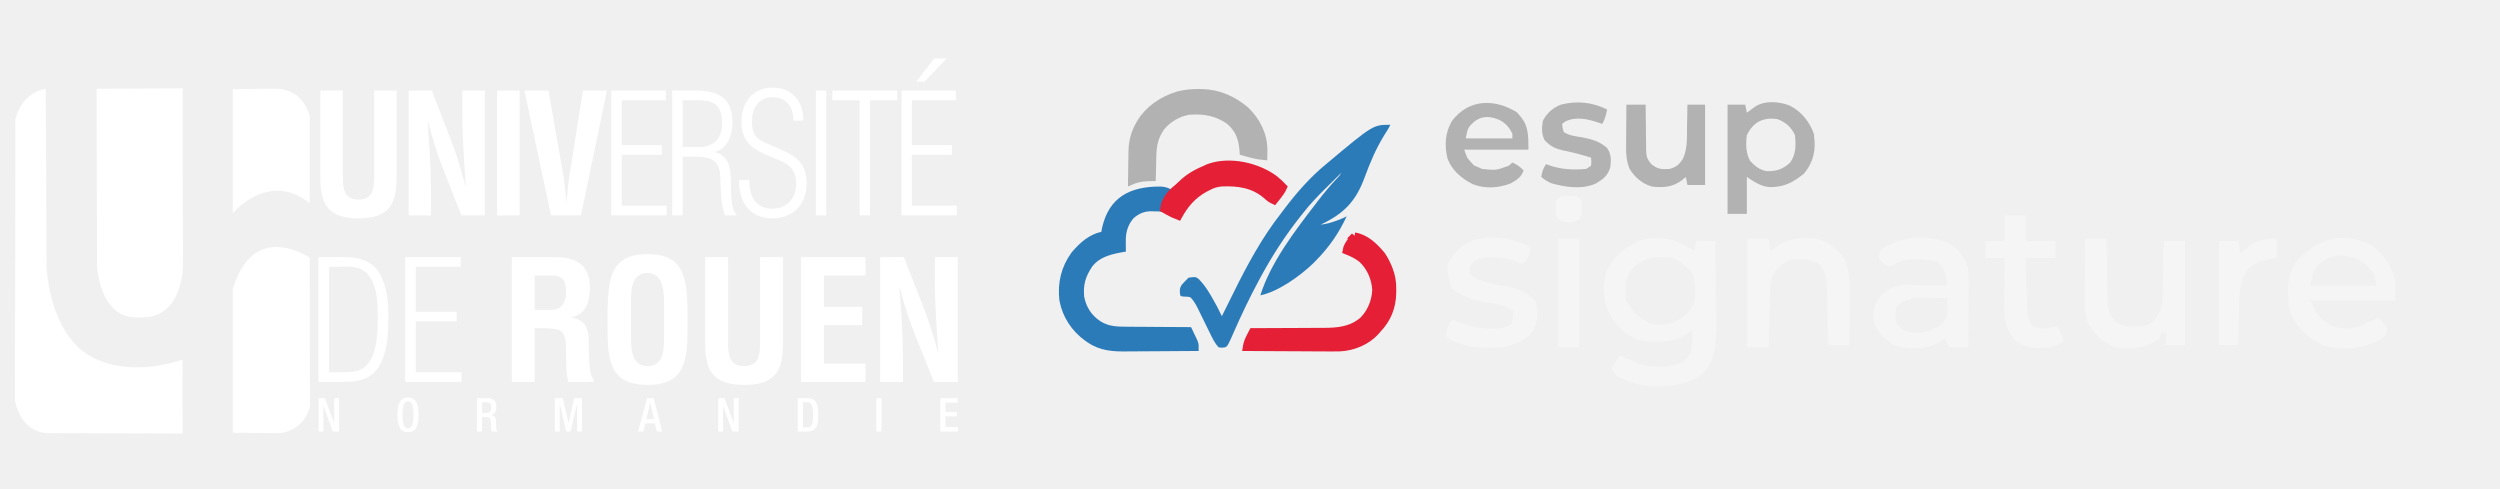
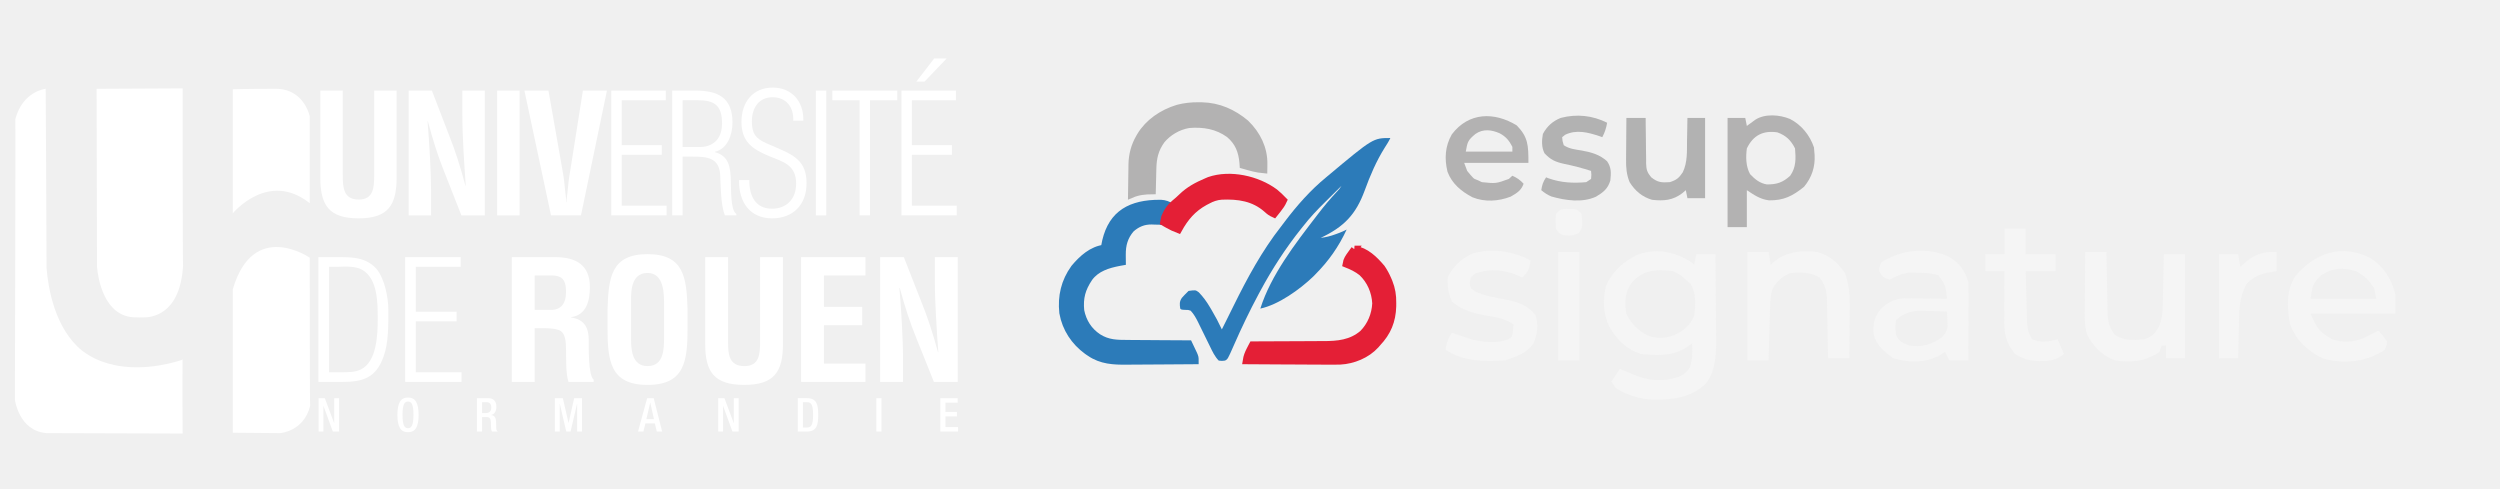
<svg xmlns="http://www.w3.org/2000/svg" width="200mm" height="39.113mm" viewBox="0 0 200 39.113" version="1.1" id="svg3774" xml:space="preserve">
  <defs id="defs3768">
    <clipPath clipPathUnits="userSpaceOnUse" id="clipPath51">
      <path d="m 553.989,100.385 c 5.358,1.921 8.458,4.917 11,10 0.528,6.219 0.725,11.734 -3,17 -4.585,4.241 -8.448,5.48 -14.578,5.41 -4.411,-0.747 -7.407,-3.211 -10.422,-6.41 -2.645,-4.848 -2.706,-10.584 -2,-16 3.972,-8.25 10.187,-11.297 19,-10 z" fill="#040404" id="path51" style="display:none;fill:#040404;fill-opacity:1" />
      <path id="lpe_path-effect51" style="fill:#040404;fill-opacity:1" class="powerclip" d="m 517.989,84.811 h 64.239 v 79.574 h -64.239 z m 36,15.574 c -8.813,-1.297 -15.028,1.75 -19,10 -0.706,5.416 -0.645,11.152 2,16 3.015,3.199 6.01,5.663 10.422,6.41 6.13,0.07 9.993,-1.169 14.578,-5.41 3.725,-5.266 3.528,-10.781 3,-17 -2.542,-5.083 -5.642,-8.079 -11,-10 z" />
    </clipPath>
    <clipPath clipPathUnits="userSpaceOnUse" id="clipPath52">
      <path d="m 381.176,101.01 c 3.81,2.079 5.819,4.471 7.812,8.375 0,0.99 0,1.98 0,3 -9.57,0 -19.14,0 -29,0 1.04,-6.24 1.441,-7.183 6,-11 4.769,-3.338 10.087,-2.655 15.188,-0.375 z" fill="#080808" id="path52" style="display:none" />
      <path id="lpe_path-effect52" class="powerclip" d="m 342.477,85.295 h 61.512 v 62.588 h -61.512 z m 38.7,15.716 c -5.101,-2.28 -10.419,-2.963 -15.188,0.375 -4.559,3.817 -4.96,4.76 -6,11 9.86,0 19.43,0 29,0 0,-1.02 0,-2.01 0,-3 -1.994,-3.904 -4.002,-6.296 -7.812,-8.375 z" />
    </clipPath>
    <clipPath clipPathUnits="userSpaceOnUse" id="clipPath53">
      <path d="m 456.989,221.385 c 3.5,1.688 3.5,1.688 6,4 0.784,0.66 1.567,1.32 2.375,2 2.62,4.837 2.325,9.629 1.625,15 -2.116,4.937 -5.065,7.19 -9.855,9.305 -4.168,1.352 -7.857,1.567 -12.062,-0.035 -4.639,-2.423 -7.755,-5.615 -10.082,-10.27 -0.653,-5.106 -0.786,-9.575 2.188,-13.938 5.209,-6.73 11.872,-7.032 19.812,-6.062 z" fill="#050505" id="path53" style="display:none" />
      <path id="lpe_path-effect53" class="powerclip" d="m 419.514,207.033 h 62.814 v 79.851 h -62.814 z m 37.475,14.352 v -4e-5 c -7.941,-0.97 -14.604,-0.668 -19.812,6.062 -2.974,4.362 -2.841,8.832 -2.188,13.938 2.327,4.654 5.443,7.846 10.082,10.27 4.206,1.602 7.894,1.387 12.062,0.035 4.79,-2.115 7.74,-4.368 9.855,-9.305 0.7,-5.371 0.995,-10.163 -1.625,-15 -0.807,-0.68 -1.591,-1.34 -2.375,-2 -2.5,-2.312 -2.5,-2.312 -6,-4 z" />
    </clipPath>
    <clipPath clipPathUnits="userSpaceOnUse" id="clipPath54">
      <path d="m 577.364,240.135 c 1.247,0.027 1.247,0.027 2.52,0.055 2.036,0.047 4.071,0.119 6.105,0.195 0.059,1.438 0.102,2.877 0.137,4.316 0.038,1.202 0.038,1.202 0.077,2.428 -0.214,2.256 -0.214,2.256 -2.401,5.193 -5.096,3.737 -9.557,4.909 -15.812,4.062 -4.569,-2.139 -4.569,-2.139 -6,-5 -0.438,-3.375 -0.438,-3.375 0,-7 4.934,-4.468 9.087,-4.511 15.375,-4.25 z" fill="#0e0e0e" id="path54" style="display:none" />
      <path id="lpe_path-effect54" class="powerclip" d="m 546.333,206.786 h 54.759 v 62.128 h -54.759 z m 31.031,33.349 v 1e-5 c -6.288,-0.261 -10.441,-0.218 -15.375,4.25 -0.438,3.625 -0.438,3.625 0,7 1.431,2.861 1.431,2.861 6,5 6.256,0.847 10.717,-0.326 15.812,-4.062 2.188,-2.938 2.188,-2.938 2.401,-5.193 -0.039,-1.226 -0.039,-1.226 -0.077,-2.428 -0.035,-1.439 -0.077,-2.878 -0.137,-4.316 -2.035,-0.077 -4.07,-0.149 -6.105,-0.195 -1.272,-0.028 -1.272,-0.028 -2.52,-0.055 z" />
    </clipPath>
    <clipPath clipPathUnits="userSpaceOnUse" id="clipPath55">
      <path d="m 778.614,221.51 c 4.076,2.264 5.763,4.034 8.375,7.875 0.33,1.65 0.66,3.3 1,5 -10.23,0 -20.46,0 -31,0 1.2,-7.2 1.2,-7.2 5,-11 5.684,-3.663 10.227,-3.861 16.625,-1.875 z" fill="#0d0e0d" id="path55" style="display:none" />
      <path id="lpe_path-effect55" class="powerclip" d="m 741.382,206.968 h 60.607 v 61.981 h -60.607 z m 37.231,14.542 c -6.398,-1.986 -10.941,-1.788 -16.625,1.875 -3.8,3.8 -3.8,3.8 -5,11 10.54,0 20.77,0 31,0 -0.34,-1.7 -0.67,-3.35 -1,-5 -2.612,-3.841 -4.299,-5.611 -8.375,-7.875 z" />
    </clipPath>
  </defs>
  <g id="layer1" transform="translate(-20.52172,-9.836287)">
    <g id="g515" transform="matrix(0.8872412,0,0,0.8872412,9.13868,4.367401)" style="fill:#ffffff">
      <polygon points="42.001,42.773 41.992,42.773 41.992,45.075 41.555,45.075 41.555,42.066 42.118,42.066 42.956,44.308 42.965,44.308 42.965,42.066 43.402,42.066 43.402,45.075 42.839,45.075 " fill="#222221" id="polygon445" style="fill:#ffffff" />
      <g id="g451" style="fill:#ffffff">
        <path d="m 50.111,43.558 c 0,-1.011 -0.217,-1.188 -0.493,-1.188 -0.275,0 -0.494,0.177 -0.494,1.188 0,1.036 0.218,1.214 0.494,1.214 0.275,0 0.493,-0.178 0.493,-1.214 m -1.448,0.012 c 0,-1.074 0.291,-1.563 0.956,-1.563 0.664,0 0.955,0.489 0.955,1.563 0,1.074 -0.29,1.565 -0.955,1.565 -0.664,0 -0.956,-0.49 -0.956,-1.565" fill="#222221" id="path447" style="fill:#ffffff" />
        <path d="m 56.664,43.407 c 0.295,0 0.462,-0.186 0.462,-0.49 0,-0.32 -0.133,-0.488 -0.437,-0.488 h -0.393 v 0.978 z m -0.83,-1.341 h 1.02 c 0.405,0 0.734,0.211 0.734,0.776 0,0.388 -0.167,0.688 -0.482,0.738 v 0.007 c 0.286,0.03 0.437,0.194 0.453,0.615 0.004,0.195 0.009,0.431 0.016,0.611 0.009,0.148 0.076,0.22 0.137,0.262 H 57.191 c -0.046,-0.056 -0.065,-0.147 -0.078,-0.266 -0.016,-0.182 -0.012,-0.349 -0.02,-0.569 -0.007,-0.328 -0.105,-0.472 -0.421,-0.472 h -0.377 v 1.306 h -0.462 z" fill="#222221" id="path449" style="fill:#ffffff" />
      </g>
      <polygon points="62.86,42.066 63.581,42.066 64.091,44.296 64.1,44.296 64.601,42.066 65.306,42.066 65.306,45.075 64.869,45.075 64.869,42.572 64.86,42.572 64.277,45.075 63.888,45.075 63.306,42.572 63.297,42.572 63.297,45.075 62.86,45.075 " fill="#222221" id="polygon453" style="fill:#ffffff" />
      <path d="m 71.796,43.954 -0.332,-1.483 h -0.007 l -0.344,1.483 z m -0.615,-1.888 h 0.59 l 0.762,3.009 H 72.052 l -0.179,-0.737 h -0.846 l -0.186,0.737 H 70.359 Z" fill="#222221" id="path455" style="fill:#ffffff" />
      <polygon points="78.033,42.773 78.025,42.773 78.025,45.075 77.588,45.075 77.588,42.066 78.15,42.066 78.988,44.308 78.997,44.308 78.997,42.066 79.434,42.066 79.434,45.075 78.871,45.075 " fill="#222221" id="polygon457" style="fill:#ffffff" />
      <path d="m 85.225,44.713 h 0.38 c 0.382,0 0.538,-0.262 0.538,-1.142 0,-0.848 -0.137,-1.142 -0.538,-1.142 H 85.225 Z m -0.462,-2.648 h 0.821 c 0.908,0 1.021,0.616 1.021,1.505 0,0.889 -0.114,1.504 -1.021,1.504 h -0.821 z" fill="#222221" id="path459" style="fill:#ffffff" />
      <rect x="91.847" y="42.066" width="0.462" height="3.009" fill="#222221" id="rect461" style="fill:#ffffff" />
      <polygon points="98.079,44.67 99.213,44.67 99.213,45.075 97.617,45.075 97.617,42.066 99.18,42.066 99.18,42.471 98.079,42.471 98.079,43.306 99.115,43.306 99.115,43.709 98.079,43.709 " fill="#222221" id="polygon463" style="fill:#ffffff" />
      <g id="g469" style="fill:#ffffff">
        <path d="m 46.568,14.332 h 2.024 v 7.845 c 0,2.491 -0.78,3.675 -3.425,3.675 -2.675,0 -3.455,-1.184 -3.455,-3.675 v -7.845 h 2.024 v 7.665 c 0,1.081 0.072,2.161 1.445,2.161 1.315,0 1.388,-1.081 1.388,-2.161 z" fill="#222221" id="path465" style="fill:#ffffff" />
        <path d="m 54.519,14.332 h 2.024 v 11.251 h -2.11 l -1.576,-4.006 c -0.535,-1.335 -0.968,-2.699 -1.445,-4.47 h -0.03 c 0.073,0.93 0.159,2.071 0.217,3.211 0.057,1.125 0.101,2.25 0.101,3.15 v 2.115 H 49.677 V 14.332 h 2.095 l 1.576,4.095 c 0.52,1.305 0.953,2.64 1.445,4.47 h 0.03 c -0.073,-1.02 -0.144,-2.115 -0.203,-3.195 -0.058,-1.081 -0.101,-2.16 -0.101,-3.165 z" fill="#222221" id="path467" style="fill:#ffffff" />
      </g>
      <rect x="57.656" y="14.332" width="2.023" height="11.251" fill="#222221" id="rect471" style="fill:#ffffff" />
      <path d="m 65.389,14.332 h 2.168 L 65.215,25.582 H 62.513 L 60.114,14.332 h 2.168 l 1.271,7.215 c 0.116,0.63 0.189,1.274 0.246,1.92 0.03,0.3 0.088,0.615 0.088,0.93 h 0.028 c 0,-0.315 0.058,-0.63 0.086,-0.93 0.058,-0.646 0.131,-1.29 0.246,-1.92 z" fill="#222221" id="path473" style="fill:#ffffff" />
      <polygon points="68.888,20.121 68.888,24.711 72.934,24.711 72.934,25.582 67.948,25.582 67.948,14.331 72.862,14.331 72.862,15.202 68.888,15.202 68.888,19.252 72.501,19.252 72.501,20.121 " fill="#222221" id="polygon475" style="fill:#ffffff" />
      <g id="g481" style="fill:#ffffff">
        <path d="m 74.38,19.417 h 1.647 c 0.319,0 1.908,-0.121 1.908,-2.13 0,-1.651 -0.722,-2.086 -2.197,-2.086 h -1.358 z m 0,0.869 v 5.295 H 73.44 V 14.332 h 2.096 c 1.981,0 3.339,0.599 3.339,2.88 0,1.095 -0.448,2.385 -1.589,2.64 v 0.03 c 1.257,0.33 1.43,1.335 1.445,2.745 0.03,0.54 -0.043,2.52 0.491,2.82 v 0.135 h -1.026 c -0.405,-0.945 -0.375,-2.865 -0.433,-3.69 -0.101,-1.5 -1.185,-1.605 -2.414,-1.605 z" fill="#222221" id="path477" style="fill:#ffffff" />
        <path d="m 82.778,19.447 c 1.59,0.69 2.776,1.2 2.776,3.24 0,1.935 -1.215,3.165 -3.108,3.165 -1.981,0 -3.02,-1.455 -2.977,-3.45 h 0.925 c -0.015,1.41 0.549,2.58 2.038,2.58 1.316,0 2.183,-0.869 2.183,-2.265 0,-1.694 -1.185,-1.965 -2.429,-2.475 -1.46,-0.6 -2.501,-1.276 -2.501,-3.075 0,-1.83 1.056,-3.106 2.819,-3.106 1.69,0 2.804,1.215 2.76,2.985 h -0.91 c 0.058,-1.245 -0.651,-2.114 -1.865,-2.114 -1.229,0 -1.865,0.945 -1.865,2.175 0,1.11 0.347,1.545 1.315,1.979 z" fill="#222221" id="path479" style="fill:#ffffff" />
      </g>
      <rect x="86.392" y="14.332" width="0.94" height="11.251" fill="#222221" id="rect483" style="fill:#ffffff" />
      <polygon points="87.881,15.202 87.881,14.331 93.734,14.331 93.734,15.202 91.278,15.202 91.278,25.582 90.338,25.582 90.338,15.202 " fill="#222221" id="polygon485" style="fill:#ffffff" />
      <path d="m 95.455,13.522 1.605,-2.086 h 1.127 L 96.193,13.522 Z M 94.111,25.582 V 14.331 h 4.915 v 0.871 h -3.975 v 4.05 h 3.613 v 0.869 h -3.613 v 4.59 h 4.047 v 0.871 z" fill="#222221" id="path487" style="fill:#ffffff" />
      <path d="m 42.498,39.729 h 1.15 c 0.544,0 1.193,0 1.693,-0.239 1.473,-0.69 1.546,-3.166 1.546,-4.531 0,-1.425 0.03,-3.675 -1.427,-4.485 -0.576,-0.315 -1.473,-0.285 -2.136,-0.254 h -0.825 z m -0.957,-10.38 h 1.973 c 1.252,0 2.371,0.075 3.27,1.065 0.736,0.9 1.061,2.581 1.061,3.706 0,1.274 0.028,2.97 -0.427,4.185 -0.678,1.935 -1.871,2.296 -3.712,2.296 h -2.165 z" fill="#222221" id="path489" style="fill:#ffffff" />
      <polygon points="50.319,35.139 50.319,39.729 54.444,39.729 54.444,40.599 49.362,40.599 49.362,29.349 54.369,29.349 54.369,30.219 50.319,30.219 50.319,34.27 54.001,34.27 54.001,35.139 " fill="#222221" id="polygon491" style="fill:#ffffff" />
      <g id="g499" style="fill:#ffffff">
        <path d="m 61.041,34.105 h 1.62 c 0.677,-0.046 1.208,-0.495 1.208,-1.62 0,-1.261 -0.515,-1.471 -1.297,-1.486 h -1.531 z m 0,1.65 v 4.846 H 58.979 V 29.349 h 3.903 c 1.782,0 3.136,0.63 3.136,2.7 0,1.23 -0.309,2.519 -1.693,2.714 v 0.031 c 1.221,0.164 1.591,0.959 1.591,2.04 0,0.464 -0.059,3.224 0.442,3.555 v 0.21 h -2.268 c -0.251,-0.72 -0.206,-2.1 -0.221,-2.85 -0.015,-0.69 0,-1.635 -0.708,-1.846 -0.559,-0.164 -1.163,-0.149 -1.752,-0.149 z" fill="#222221" id="path493" style="fill:#ffffff" />
        <path d="m 69.731,36.729 c 0,0.93 0.073,2.445 1.487,2.445 1.473,0 1.488,-1.545 1.488,-2.625 v -2.88 c 0,-0.9 0.043,-2.894 -1.488,-2.894 -1.62,0 -1.487,1.965 -1.487,2.835 z m -2.122,-2.655 c 0.089,-2.865 0.31,-4.995 3.608,-4.995 3.298,0 3.521,2.13 3.608,4.995 v 1.605 c 0,2.999 -0.221,5.19 -3.608,5.19 -3.387,0 -3.608,-2.191 -3.608,-5.19 z" fill="#222221" id="path495" style="fill:#ffffff" />
        <path d="m 81.365,29.349 h 2.062 v 7.845 c 0,2.491 -0.795,3.675 -3.491,3.675 -2.724,0 -3.519,-1.184 -3.519,-3.675 v -7.845 h 2.061 v 7.665 c 0,1.081 0.074,2.16 1.473,2.16 1.34,0 1.414,-1.079 1.414,-2.16 z" fill="#222221" id="path497" style="fill:#ffffff" />
      </g>
      <polygon points="87.124,35.485 87.124,38.95 90.864,38.95 90.864,40.599 85.062,40.599 85.062,29.349 90.864,29.349 90.864,31 87.124,31 87.124,33.835 90.57,33.835 90.57,35.485 " fill="#222221" id="polygon501" style="fill:#ffffff" />
      <path d="M 97.124,29.349 H 99.186 V 40.6 H 97.036 L 95.431,36.594 C 94.885,35.259 94.443,33.895 93.958,32.124 h -0.03 c 0.074,0.93 0.162,2.071 0.221,3.211 0.059,1.125 0.104,2.25 0.104,3.15 v 2.115 H 92.191 V 29.349 h 2.135 l 1.605,4.095 c 0.53,1.305 0.972,2.64 1.473,4.47 h 0.03 c -0.074,-1.02 -0.148,-2.115 -0.206,-3.195 -0.059,-1.081 -0.104,-2.16 -0.104,-3.165 z" fill="#222221" id="path503" style="fill:#ffffff" />
      <path d="m 40.759,16.657 c 0,0 -0.498,-2.486 -3.061,-2.486 -2.561,0 -3.879,0.041 -3.879,0.041 v 11.186 c 0,0 3.203,-3.895 6.94,-0.911 z" fill="#222221" id="path505" style="fill:#ffffff" />
      <path d="m 40.759,29.4 c 0,0 -5.089,-3.503 -6.94,2.853 v 12.928 l 4.27,0.037 c 0,0 2.135,-0.144 2.705,-2.456 C 40.759,42.797 40.759,29.4 40.759,29.4" fill="#222221" id="path507" style="fill:#ffffff" />
      <path d="m 29.299,14.132 -7.758,0.04 0.036,16.012 c 0,0 0.185,3.634 2.514,4.439 H 24.088 c 0,0 0.01,0.002 0.024,0.007 0.298,0.099 0.627,0.155 0.999,0.149 0.162,0.01 0.338,0.011 0.526,0.004 0.78,0.037 3.425,-0.173 3.698,-4.639 C 29.299,30.106 29.299,14.132 29.299,14.132" fill="#222221" id="path509" style="fill:#ffffff" />
      <path d="m 17.407,33.802 c 0,0 0.004,0.249 0.026,0.315 0,0.01 -0.312,0.018 -0.312,0.018 l -0.035,-0.159 0.018,-0.156 z" fill="#222221" id="path511" style="fill:#ffffff" />
      <path d="m 29.28,41.833 0.009,-3.28 -0.044,0.054 c -0.253,0.091 -3.264,1.132 -6.263,0.44 0.007,-0.007 0.014,-0.012 0.017,-0.012 C 22.869,39.011 22.742,38.983 22.618,38.953 21.806,38.726 21.003,38.363 20.265,37.809 17.76,35.808 17.166,32.084 17.027,30.328 17.023,26.323 16.949,14.171 16.949,14.171 c 0,0 -2.065,0.195 -2.74,2.74 0.035,-0.038 -0.036,25.291 -0.036,25.291 0,0 0.356,2.819 2.846,3.015 l 12.279,0.038 z" fill="#222221" id="path513" style="fill:#ffffff" />
    </g>
-     <g id="g1" transform="matrix(0.1159051,0,0,0.1159051,100.5652,12.24166)">
+     <g id="g1" transform="matrix(0.1159051,0,0,0.1159051,100.5652,13.3)">
      <path d="m 269.051,65.38 c -1.128,2.397 -2.509,4.553 -3.949,6.775 -5.784,9.253 -10.048,19.252 -13.775,29.479 -6.054,16.517 -14.257,25.079 -30.377,32.665 3.621,-0.413 6.742,-1.203 10.185,-2.468 0.854,-0.31 1.708,-0.62 2.588,-0.939 1.792,-0.7 3.48,-1.432 5.174,-2.336 -5.517,11.865 -12.328,21.578 -21.538,30.87 -0.557,0.566 -1.114,1.133 -1.688,1.716 -9.194,8.784 -23.79,19.284 -36.361,21.975 7.26,-23.071 24.153,-44.883 38.767,-63.895 0.335,-0.439 0.67,-0.879 1.015,-1.332 4.155,-5.446 8.488,-10.608 13.189,-15.593 1.663,-1.733 1.663,-1.733 3.026,-3.895 -2.749,2.713 -5.494,5.432 -8.233,8.155 -0.929,0.922 -1.86,1.843 -2.792,2.763 -5.532,5.459 -10.767,10.933 -15.537,17.081 -0.39,0.487 -0.78,0.975 -1.182,1.477 -10.742,13.428 -20.101,27.903 -28.252,43.034 -0.417,0.774 -0.834,1.548 -1.264,2.346 -6.117,11.434 -11.694,23.032 -16.894,34.91 -4.357,9.898 -4.357,9.898 -6.251,10.844 -2.064,0.269 -2.064,0.269 -4.308,0 -2.755,-2.848 -4.328,-6.256 -6.035,-9.782 -0.292,-0.592 -0.584,-1.184 -0.885,-1.794 -1.242,-2.519 -2.473,-5.042 -3.706,-7.566 -0.904,-1.847 -1.814,-3.692 -2.723,-5.537 -0.275,-0.567 -0.549,-1.134 -0.832,-1.718 -1.464,-2.967 -2.923,-5.621 -5.203,-8.064 -1.651,-0.551 -1.651,-0.551 -3.365,-0.538 -3.057,-0.14 -3.057,-0.14 -3.814,-0.897 -0.427,-3.044 -0.647,-4.78 1.097,-7.375 1.262,-1.43 2.554,-2.789 3.929,-4.111 0.237,-0.237 0.474,-0.474 0.718,-0.718 4.823,-0.665 4.823,-0.665 7.009,0.915 3.101,3.195 5.5,6.514 7.753,10.347 0.337,0.562 0.674,1.124 1.022,1.703 2.626,4.425 5.02,8.929 7.189,13.597 0.51,-1.02 1.02,-2.041 1.53,-3.061 0.49,-0.979 0.98,-1.958 1.471,-2.937 1.7,-3.392 3.384,-6.792 5.058,-10.197 9.434,-19.13 19.636,-38.061 32.862,-54.879 0.854,-1.133 1.708,-2.266 2.562,-3.399 8.365,-11.034 17.595,-21.524 28.308,-30.343 0.36,-0.302 0.72,-0.604 1.091,-0.915 31.518,-26.366 31.518,-26.366 43.42,-26.366 z" fill="#1e5786" id="path2" style="fill:#2c7bb9;fill-opacity:1;stroke-width:0.718" />
      <path id="path3" style="fill:#2c7bb9;fill-opacity:1;stroke:#2c7bb9;stroke-width:5;stroke-dasharray:none;stroke-opacity:1" d="m 71.916,140.105 c -0.047,0.467 -0.093,0.92 -0.139,1.373 -8.677,1.051 -15.382,7.166 -20.818,13.641 -6.748,9.369 -9.078,19.496 -7.898,30.871 1.981,10.953 7.927,19.903 16.826,26.406 0.625,0.42 1.233,0.827 1.84,1.234 7.85,5.397 16.37,5.795 25.529,5.688 1.281,-0.016 2.563,-0.027 3.844,-0.031 3.375,-0.007 6.748,-0.025 10.123,-0.057 3.49,-0.033 6.981,-0.052 10.471,-0.066 7.515,-0.031 15.029,-0.084 22.543,-0.15 0,-2.154 8.5e-4,-2.152 -0.941,-4.404 -0.412,-0.867 -0.811,-1.708 -1.211,-2.549 -0.714,-1.512 -1.431,-3.025 -2.154,-4.533 -6.36,-0.025 -12.72,-0.061 -19.08,-0.115 -3.249,-0.029 -6.497,-0.058 -9.746,-0.072 -3.176,-0.011 -6.351,-0.025 -9.527,-0.057 -1.214,-0.013 -2.429,-0.024 -3.643,-0.035 -7.698,-0.004 -13.908,-0.056 -20.584,-4.301 -6.604,-4.418 -10.52,-10.646 -12.084,-18.393 -0.872,-9.032 0.892,-15.195 5.879,-22.654 5.095,-6.873 12.804,-9.181 20.893,-10.742 0.662,-0.117 1.303,-0.232 1.945,-0.346 -0.009,-0.705 -0.017,-1.388 -0.025,-2.072 -0.007,-0.928 -0.013,-1.828 -0.02,-2.729 -0.065,-6.958 1.461,-12.543 6.111,-17.945 4.275,-3.76 8.715,-5.593 14.363,-5.506 0.621,0.025 1.224,0.05 1.826,0.074 1.226,0.025 2.453,0.051 3.68,0.078 0.946,0.034 2.055,0.426 2.973,0.459 l 0.527,-3.23 h 1.436 c 1.666,-2.333 2.467,-4.348 2.871,-7.178 -2.444,-1.303 -4.26,-2.115 -7.047,-2.26 -0.719,0.013 -1.417,0.025 -2.115,0.037 -0.727,0.01 -1.433,0.019 -2.139,0.029 -19.252,0.897 -31.045,9.115 -34.508,29.535 z" />
      <path id="path39" style="fill:#b3b2b2;fill-opacity:1;stroke:#b3b2b2;stroke-width:4.721;stroke-dasharray:none;stroke-opacity:1" d="m 136.572,43.052 c -4.988,-0.03 -9.425,0.461 -14.224,1.685 -10.924,3.314 -20.407,9.931 -25.862,18.975 l -0.751,1.303 c -3.359,5.792 -4.934,11.93 -5.082,18.425 -0.005,0.664 -0.009,1.308 -0.014,1.952 -0.04,2.115 -0.077,4.229 -0.102,6.345 -0.016,1.463 -0.037,2.926 -0.061,4.389 -0.048,2.743 -0.085,5.487 -0.123,8.231 4.904,-2.103 9.41,-2.455 14.454,-2.5 0.036,-1.486 0.07,-2.973 0.108,-4.459 0.032,-1.242 0.065,-2.484 0.096,-3.727 0.043,-1.826 0.085,-3.65 0.131,-5.475 l 0.045,-1.744 c 0.16,-7.341 1.488,-13.289 6.036,-19.565 4.503,-5.406 11.195,-9.468 18.685,-10.762 10.411,-0.848 19.556,0.755 27.869,6.697 6.482,5.454 8.747,11.78 9.452,19.423 0.07,0.98 0.071,0.981 0.139,1.941 4.768,1.365 9.4,2.777 14.407,3.189 0.013,-0.918 0.013,-0.92 0.025,-1.82 0.007,-0.818 0.014,-1.612 0.02,-2.406 0.112,-10.531 -4.577,-20.339 -12.592,-28.064 -8.683,-7.21 -18.474,-11.766 -30.473,-12.02 -1.102,-0.005 -1.103,-0.007 -2.183,-0.012 z M 98.857,86.906 c 0.539,-0.017 1.024,0.49 0.798,1.398 -0.461,1.849 -0.978,3.69 -1.472,5.533 -0.321,1.149 -0.166,0.595 -0.466,1.662 -0.451,1.605 -2.282,1.2 -1.83,-0.404 0.298,-1.059 0.144,-0.51 0.461,-1.643 0.491,-1.831 1.006,-3.659 1.464,-5.496 0.176,-0.706 0.627,-1.037 1.047,-1.05 z" />
      <path d="m 244.335,142.197 c 7.835,1.246 13.711,7.078 18.666,12.923 1.726,2.534 3.108,5.077 4.307,7.897 0.243,0.564 0.486,1.129 0.736,1.71 1.98,4.935 2.643,9.277 2.584,14.578 -0.006,0.749 -0.012,1.498 -0.018,2.27 -0.292,10.078 -3.499,17.855 -10.481,25.235 -0.398,0.462 -0.796,0.924 -1.206,1.399 -6.079,6.705 -15.555,10.591 -24.515,11.054 -4.122,0.118 -8.242,0.075 -12.365,0.032 -1.516,-0.005 -3.032,-0.01 -4.547,-0.012 -3.96,-0.011 -7.919,-0.039 -11.879,-0.071 -4.052,-0.03 -8.105,-0.043 -12.157,-0.057 -7.929,-0.031 -15.859,-0.08 -23.788,-0.14 0.433,-2.764 1.269,-4.926 2.558,-7.404 0.49,-0.951 0.49,-0.951 0.99,-1.921 0.251,-0.477 0.502,-0.953 0.76,-1.444 0.742,-7.2e-4 1.484,-0.003 2.249,-0.004 7.033,-0.012 14.066,-0.043 21.099,-0.092 3.615,-0.025 7.229,-0.043 10.844,-0.046 3.496,-0.004 6.992,-0.024 10.488,-0.056 1.326,-0.009 2.652,-0.012 3.979,-0.009 10.115,0.019 19.484,-0.798 27.516,-7.742 5.475,-5.577 8.516,-12.941 8.898,-20.769 -0.411,-8.158 -3.686,-15.784 -9.63,-21.4 -3.299,-2.635 -6.918,-4.341 -10.83,-5.881 0.448,-2.7 1.685,-4.444 3.276,-6.641 0.46,-0.64 0.92,-1.281 1.394,-1.941 0.354,-0.485 0.709,-0.97 1.074,-1.469 z" fill="#1f5786" id="path4" style="fill:#e41f36;fill-opacity:1;stroke:#e41f36;stroke-width:5;stroke-dasharray:none;stroke-opacity:1" />
      <path d="m 561.926,92.073 c 7.105,3.674 12.344,10.158 14.875,17.75 0.062,0.846 0.124,1.691 0.188,2.562 0.062,0.645 0.124,1.289 0.188,1.953 0.423,7.562 -1.734,14.077 -6.562,19.922 -7.112,5.757 -12.67,8.601 -21.832,8.453 -5.417,-0.636 -9.346,-3.363 -13.793,-6.328 0,7.59 0,15.18 0,23 -3.96,0 -7.92,0 -12,0 0,-22.44 0,-44.88 0,-68 3.63,0 7.26,0 11,0 0.33,1.65 0.66,3.3 1,5 0.471,-0.349 0.941,-0.699 1.426,-1.059 0.623,-0.455 1.245,-0.91 1.887,-1.379 0.615,-0.452 1.23,-0.905 1.863,-1.371 6.114,-3.993 15.266,-3.211 21.762,-0.504 z" fill="#b8b9b8" id="path5" clip-path="url(#clipPath51)" transform="matrix(1.108533,0,0,1.108533,-77.93892,-49.80674)" style="fill:#b3b2b2;fill-opacity:1" />
      <path d="m 465.989,217.385 c 0.495,0.495 0.495,0.495 1,1 0.33,-1.65 0.66,-3.3 1,-5 2.97,0 5.94,0 9,0 0.074,6.795 0.129,13.59 0.165,20.386 0.015,2.308 0.035,4.617 0.061,6.925 0.037,3.331 0.053,6.663 0.067,9.994 0.015,1.02 0.031,2.04 0.047,3.092 0.002,7 -0.3,14.85 -4.889,20.517 -6.819,6.598 -15.213,7.591 -24.343,7.586 -6.59,-0.232 -12.459,-2.03 -18.107,-5.499 -0.66,-0.99 -1.32,-1.98 -2,-3 1.32,-1.98 2.64,-3.96 4,-6 0.66,0.268 1.32,0.536 2,0.812 0.99,0.392 1.98,0.784 3,1.188 0.581,0.264 1.163,0.529 1.762,0.801 6.825,2.921 13.551,3.271 20.676,1.074 2.874,-1.248 3.603,-1.93 5.562,-4.562 1.215,-4.026 1.217,-7.123 1,-11.312 -0.907,0.639 -1.815,1.279 -2.75,1.938 -6.507,4.129 -13.723,3.775 -21.25,3.062 -6.952,-2.147 -11.418,-6.799 -15,-13 -2.885,-6.058 -3.111,-12.837 -1.383,-19.312 2.927,-6.63 8.599,-11.726 15.195,-14.625 9.368,-2.915 17.018,-1.19 25.188,3.938 z" fill="#f7f7f7" id="path6" style="fill:#f5f5f5;fill-opacity:1" clip-path="url(#clipPath53)" transform="matrix(1.46676,0,0,1.46676,-206.199,-167.4553)" />
      <path d="m 189.282,102.887 c 2.117,1.733 4.081,3.598 5.978,5.568 -1.07,2.357 -2.431,4.258 -4.038,6.282 l -1.374,1.739 -1.049,1.312 c -2.076,-0.949 -3.212,-1.754 -4.936,-3.365 -9.068,-8.006 -19.711,-9.457 -31.291,-8.98 -3.62,0.278 -6.556,1.288 -9.72,3.012 -0.597,0.304 -1.194,0.609 -1.809,0.923 -8.483,4.678 -13.687,10.854 -18.293,19.179 -2.469,-0.939 -4.748,-2.018 -7.045,-3.32 l -1.719,-0.97 c -0.425,-0.242 -0.85,-0.485 -1.287,-0.735 l 0.718,-3.59 c 1.941,-4.653 4.093,-7.246 6.775,-9.468 1.681,-1.387 3.3,-2.762 4.849,-4.296 5.056,-4.962 10.643,-7.894 17.093,-10.645 0.639,-0.276 1.279,-0.552 1.938,-0.836 14.438,-4.975 33.173,-0.762 45.21,8.19 z" fill="#1f5684" id="path7" style="fill:#e41f36;fill-opacity:1;stroke:#e41f36;stroke-width:5;stroke-dasharray:none;stroke-opacity:1" />
      <path d="m 391.739,96.073 c 7.133,7.332 7.25,12.519 7.25,23.312 h -40 l 1.873,5.006 c 0,0 3.695,4.613 4.502,4.932 2.625,1.062 2.625,1.062 4.625,2.062 8.788,0.91 8.788,0.91 16.812,-2 0.722,-0.66 1.444,-1.32 2.188,-2 2.884,1.293 4.872,2.659 7,5 -1.513,4.238 -4.19,5.802 -8,8 -7.564,2.946 -16.177,3.526 -23.812,0.438 -6.937,-3.647 -12.723,-8.39 -15.559,-15.855 -1.994,-8.187 -1.542,-16 2.688,-23.355 10.525,-13.919 26.562,-14.051 40.434,-5.539 z" fill="#b9bab9" id="path8" clip-path="url(#clipPath52)" transform="matrix(1.108533,0,0,1.108533,-77.93892,-49.80674)" style="fill:#b3b2b2;fill-opacity:1" />
      <path d="m 785.091,215.19 c 6.397,4.028 10.088,9.954 11.898,17.195 0,2.97 0,5.94 0,9 -13.2,0 -26.4,0 -40,0 3.657,7.87 3.657,7.87 10,12 5.314,1.771 9.585,1.519 14.75,-0.375 1.073,-0.536 2.145,-1.073 3.25,-1.625 1.207,-0.588 1.207,-0.588 2.438,-1.188 0.516,-0.268 1.031,-0.536 1.562,-0.812 2.062,2.25 2.062,2.25 4,5 -0.137,2.035 -0.137,2.035 -1,4 -1.742,1.23 -1.742,1.23 -3.875,2.188 -0.699,0.324 -1.397,0.647 -2.117,0.98 -7.043,2.919 -15.684,3.088 -23.008,0.961 -7.01,-3.259 -12.742,-8.546 -15.527,-15.918 -1.569,-7.338 -1.863,-15.888 2.133,-22.469 8.975,-11.213 22.236,-15.783 35.496,-8.938 z" fill="#f5f5f5" id="path9" clip-path="url(#clipPath55)" transform="matrix(1.46676,0,0,1.46676,-206.199,-167.4553)" />
      <path d="m 586.676,214.51 c 5.129,2.999 7.429,6.225 9.312,11.875 0.085,2.804 0.116,5.583 0.098,8.387 -0.001,0.817 -0.003,1.634 -0.004,2.476 -0.006,2.608 -0.018,5.217 -0.031,7.825 -0.005,1.769 -0.01,3.538 -0.014,5.307 -0.011,4.335 -0.028,8.671 -0.049,13.006 -2.97,0 -5.94,0 -9,0 -0.66,-1.32 -1.32,-2.64 -2,-4 -1.052,0.66 -2.104,1.32 -3.188,2 -6.62,3.316 -14.278,3.092 -21.25,0.938 -4.22,-3.191 -7.864,-6.035 -9.148,-11.371 -0.302,-4.722 0.285,-7.84 3.273,-11.566 3.097,-3.329 6.452,-4.842 10.991,-5.227 1.406,0.016 1.406,0.016 2.841,0.032 1.532,0.01 1.532,0.01 3.096,0.019 1.055,0.017 2.11,0.034 3.197,0.051 1.074,0.009 2.149,0.018 3.256,0.027 2.644,0.024 5.288,0.056 7.932,0.098 -0.63,-6.102 -0.63,-6.102 -4,-11 -3.43,-1.143 -6.199,-1.204 -9.812,-1.25 -1.203,-0.026 -2.405,-0.052 -3.645,-0.078 -3.842,0.356 -6.156,1.57 -9.543,3.328 -3,-1 -3,-1 -5,-4 0.133,-2.051 0.133,-2.051 1,-4 1.742,-1.23 1.742,-1.23 3.875,-2.188 1.048,-0.485 1.048,-0.485 2.117,-0.98 7.866,-3.26 17.938,-3.32 25.695,0.293 z" fill="#f4f4f4" id="path10" clip-path="url(#clipPath54)" transform="matrix(1.46676,0,0,1.46676,-206.199,-167.4553)" style="fill:#f5f5f5;fill-opacity:1" />
      <path d="m 431.974,51.497 c 4.39,0 8.78,0 13.302,0 0.003,1.113 0.01,2.225 0.013,3.372 0.024,4.143 0.085,8.284 0.155,12.427 0.026,1.79 0.042,3.58 0.048,5.371 0.011,2.579 0.056,5.156 0.108,7.735 -0.003,0.796 -0.01,1.592 -0.013,2.412 0.126,4.365 0.664,6.213 3.479,9.626 4.505,3.608 7.053,3.786 12.838,3.4 4.652,-1.459 6.292,-2.787 9.011,-6.859 3.297,-6.911 2.825,-14.455 2.906,-21.963 0.031,-1.508 0.064,-3.017 0.1,-4.525 0.078,-3.665 0.137,-7.329 0.178,-10.994 4.024,0 8.048,0 12.194,0 0,18.291 0,36.582 0,55.427 -4.024,0 -8.048,0 -12.194,0 -0.366,-1.829 -0.732,-3.658 -1.109,-5.543 -0.8,0.686 -1.6,1.372 -2.425,2.078 -6.571,4.965 -12.833,5.463 -20.854,4.573 -6.769,-1.936 -11.826,-6.242 -15.519,-12.194 -2.127,-5.239 -2.514,-9.962 -2.434,-15.545 0.003,-0.827 0.006,-1.654 0.011,-2.507 0.012,-2.62 0.04,-5.24 0.068,-7.86 0.011,-1.785 0.021,-3.571 0.03,-5.356 0.024,-4.358 0.063,-8.715 0.108,-13.073 z" fill="#b8b8b8" id="path11" style="fill:#b2b2b2;fill-opacity:1;stroke-width:1.109" />
      <path d="m 418.671,54.822 c -0.621,3.728 -1.572,6.641 -3.326,9.977 -0.672,-0.24 -1.343,-0.48 -2.035,-0.727 -7.881,-2.619 -15.812,-4.674 -23.6,-0.935 -0.686,0.549 -1.372,1.097 -2.078,1.663 0.209,2.71 0.209,2.71 1.109,5.543 3.789,2.573 8.026,2.939 12.471,3.672 6.637,1.205 12.362,2.807 17.459,7.413 3.011,4.517 2.771,8.008 2.217,13.302 -1.785,5.803 -4.84,8.084 -9.83,11.107 -9.526,4.379 -21.044,2.658 -30.77,-0.078 -2.768,-1.106 -4.777,-2.486 -7.067,-4.378 0.607,-3.741 1.169,-5.634 3.326,-8.868 0.607,0.24 1.215,0.48 1.84,0.727 8.504,2.987 16.938,3.432 25.873,2.598 1.097,-0.732 2.195,-1.463 3.326,-2.217 0.277,-2.864 0.277,-2.864 0,-5.543 -6.149,-1.957 -12.238,-3.578 -18.568,-4.85 -6.024,-1.343 -9.4,-2.816 -13.58,-7.344 -2.111,-4.221 -1.904,-8.726 -1.109,-13.302 2.812,-5.263 6.787,-8.881 12.332,-11.085 11,-2.891 21.908,-1.725 32.009,3.326 z" fill="#b8b8b8" id="path12" style="fill:#b2b2b2;fill-opacity:1;stroke-width:1.109" />
      <path d="m 515.431,144.063 c 4.84,0 9.681,0 14.668,0 0.484,2.904 0.968,5.808 1.467,8.801 1.029,-0.908 2.057,-1.815 3.117,-2.75 8.938,-6.607 18.335,-7.28 29.152,-6.05 8.669,2.577 14.109,7.229 19.068,14.668 2.58,7.38 3.337,14.106 3.22,21.858 -0.004,1.06 -0.008,2.12 -0.014,3.212 -0.016,3.347 -0.053,6.694 -0.09,10.041 -0.015,2.285 -0.028,4.57 -0.04,6.855 -0.032,5.568 -0.083,11.136 -0.143,16.704 -4.84,0 -9.681,0 -14.668,0 -0.021,-1.428 -0.043,-2.856 -0.065,-4.327 -0.085,-5.317 -0.199,-10.634 -0.32,-15.95 -0.049,-2.297 -0.09,-4.595 -0.123,-6.893 -0.05,-3.31 -0.126,-6.619 -0.208,-9.929 -0.008,-1.021 -0.019,-2.042 -0.028,-3.094 -0.191,-6.37 -1.246,-10.458 -5.122,-15.545 -6.232,-3.849 -13.425,-3.774 -20.535,-2.934 -5.481,2.383 -8.577,5.216 -11.734,10.267 -1.707,5.122 -1.777,9.375 -1.931,14.776 -0.03,1.003 -0.061,2.006 -0.092,3.039 -0.096,3.198 -0.182,6.396 -0.269,9.594 -0.063,2.171 -0.127,4.341 -0.192,6.512 -0.157,5.316 -0.306,10.632 -0.45,15.948 -4.84,0 -9.681,0 -14.668,0 0,-24.686 0,-49.371 0,-74.805 z" fill="#f2f2f2" id="path13" style="fill:#f5f5f5;fill-opacity:1;stroke-width:1.467" />
      <path d="m 748.646,144.063 c 4.84,0 9.681,0 14.668,0 0.021,1.472 0.043,2.945 0.065,4.462 0.085,5.481 0.199,10.962 0.32,16.442 0.049,2.369 0.09,4.737 0.123,7.106 0.05,3.412 0.126,6.823 0.208,10.235 0.008,1.053 0.019,2.106 0.028,3.191 0.188,6.457 1.137,10.642 5.122,15.768 6.555,4.37 12.85,3.643 20.535,2.934 5.296,-1.986 6.777,-3.471 9.67,-8.297 2.339,-5.558 2.69,-9.696 2.814,-15.71 0.026,-0.997 0.053,-1.994 0.08,-3.021 0.079,-3.153 0.129,-6.305 0.178,-9.458 0.049,-2.151 0.099,-4.301 0.152,-6.451 0.124,-5.244 0.222,-10.488 0.307,-15.733 4.84,0 9.681,0 14.668,0 0,23.718 0,47.435 0,71.871 -4.356,0 -8.713,0 -13.201,0 0,-2.904 0,-5.808 0,-8.801 -0.968,0 -1.936,0 -2.934,0 -0.484,1.452 -0.968,2.904 -1.467,4.4 -9.779,6.582 -19.188,7.549 -30.802,5.867 -8.788,-3.387 -14.924,-9.425 -19.199,-17.797 -1.753,-5.517 -1.7,-10.748 -1.622,-16.471 0.004,-1.162 0.008,-2.323 0.014,-3.52 0.016,-3.691 0.053,-7.382 0.091,-11.073 0.015,-2.51 0.028,-5.021 0.04,-7.532 0.032,-6.137 0.083,-12.275 0.143,-18.412 z" fill="#f4f4f4" id="path14" style="fill:#f5f5f5;fill-opacity:1;stroke-width:1.467" />
      <path d="m 363.386,148.646 c 0.804,0.424 1.607,0.847 2.435,1.283 -0.731,5.409 -1.614,8.221 -5.867,11.734 -1.603,-0.726 -3.207,-1.452 -4.859,-2.2 -9.067,-3.388 -18.58,-3.85 -27.685,-0.458 -2.952,2.496 -2.952,2.496 -3.575,6.325 0.567,3.875 0.567,3.875 3.822,5.919 6.72,3.26 13.723,4.292 21.03,5.629 8.32,1.664 15.269,3.861 20.618,10.912 2.01,7.036 1.464,12.13 -1.283,18.885 -4.533,7.23 -12.03,9.602 -19.801,12.192 -14.451,0.911 -28.644,0.95 -41.069,-7.334 0.803,-4.95 1.547,-7.455 4.4,-11.734 1.86,0.635 1.86,0.635 3.759,1.283 1.664,0.545 3.328,1.089 5.042,1.65 1.543,0.545 3.086,1.089 4.675,1.65 8.092,1.857 17.114,2.939 25.078,0.08 3.044,-1.681 3.044,-1.681 3.615,-6.314 0.121,-1.392 0.242,-2.783 0.367,-4.217 -5.753,-3.516 -10.633,-4.827 -17.326,-5.775 -9.379,-1.411 -17.849,-3.69 -25.21,-9.901 -2.355,-5.445 -3.274,-10.66 -2.934,-16.593 3.69,-7.523 8.925,-12.568 16.444,-16.26 12.588,-4.125 26.527,-2.282 38.325,3.243 z" fill="#f5f5f5" id="path15" style="fill:#f5f5f5;fill-opacity:1;stroke-width:1.467" />
      <path d="m 692.909,127.928 c 4.84,0 9.681,0 14.668,0 0,5.808 0,11.617 0,17.601 6.776,0 13.553,0 20.535,0 0,3.872 0,7.744 0,11.734 -6.776,0 -13.553,0 -20.535,0 0.167,6.723 0.353,13.445 0.55,20.168 0.045,1.91 0.091,3.819 0.137,5.787 0.057,1.834 0.113,3.668 0.172,5.558 0.069,2.535 0.069,2.535 0.14,5.121 0.448,4.251 1.055,6.77 3.401,10.303 5.564,2.782 11.799,1.785 17.601,0 1.452,3.388 2.904,6.776 4.4,10.267 -6.136,5.078 -11.853,5.059 -19.475,4.813 -5.828,-0.602 -9.227,-1.731 -14.261,-4.813 -6.64,-8.213 -7.522,-14.221 -7.477,-24.545 0.004,-1.9 0.008,-3.8 0.015,-5.758 0.012,-2 0.025,-3.999 0.037,-5.999 0.007,-2.023 0.015,-4.045 0.02,-6.068 0.017,-4.945 0.041,-9.889 0.072,-14.834 -4.356,0 -8.713,0 -13.201,0 0,-3.872 0,-7.745 0,-11.734 4.356,0 8.713,0 13.201,0 0,-5.808 0,-11.617 0,-17.601 z" fill="#f4f4f4" id="path16" style="fill:#f5f5f5;fill-opacity:1;stroke-width:1.467" />
      <path d="m 880.654,144.063 c 0,4.356 0,8.713 0,13.201 -2.027,0.363 -4.054,0.726 -6.142,1.1 -6.15,1.4 -10.023,2.945 -14.393,7.7 -5.746,9.911 -5.21,20.224 -5.409,31.444 -0.05,1.912 -0.1,3.825 -0.152,5.795 -0.12,4.699 -0.222,9.398 -0.307,14.098 -4.356,0 -8.713,0 -13.201,0 0,-23.718 0,-47.435 0,-71.871 4.356,0 8.713,0 13.201,0 0.484,2.904 0.968,5.808 1.467,8.801 1.271,-1.15 2.541,-2.299 3.85,-3.484 6.445,-5.353 12.7,-7.277 21.085,-6.784 z" fill="#fcfcfc" id="path20" style="fill:#f5f5f5;fill-opacity:1;stroke-width:1.467" />
      <path d="m 384.889,144.063 c 4.84,0 9.681,0 14.668,0 0,24.686 0,49.371 0,74.805 -4.84,0 -9.681,0 -14.668,0 0,-24.686 0,-49.371 0,-74.805 z" fill="#eff0ef" id="path21" style="fill:#f5f5f5;fill-opacity:1;stroke-width:1.467" />
      <path d="m 389.106,114.338 c 1.029,0.007 2.057,0.015 3.117,0.023 1.029,-0.007 2.057,-0.015 3.117,-0.023 2.75,0.39 2.75,0.39 5.684,3.323 0.807,8.877 0.807,8.877 -1.65,13.109 -4.055,2.298 -6.977,2.13 -11.551,1.558 -2.75,-1.558 -2.75,-1.558 -4.4,-4.4 -0.458,-5.225 -0.458,-5.225 0,-10.267 2.934,-2.934 2.934,-2.934 5.684,-3.323 z" fill="#f4f4f4" id="path28" style="fill:#f5f5f5;fill-opacity:1;stroke-width:1.467" />
    </g>
  </g>
</svg>
